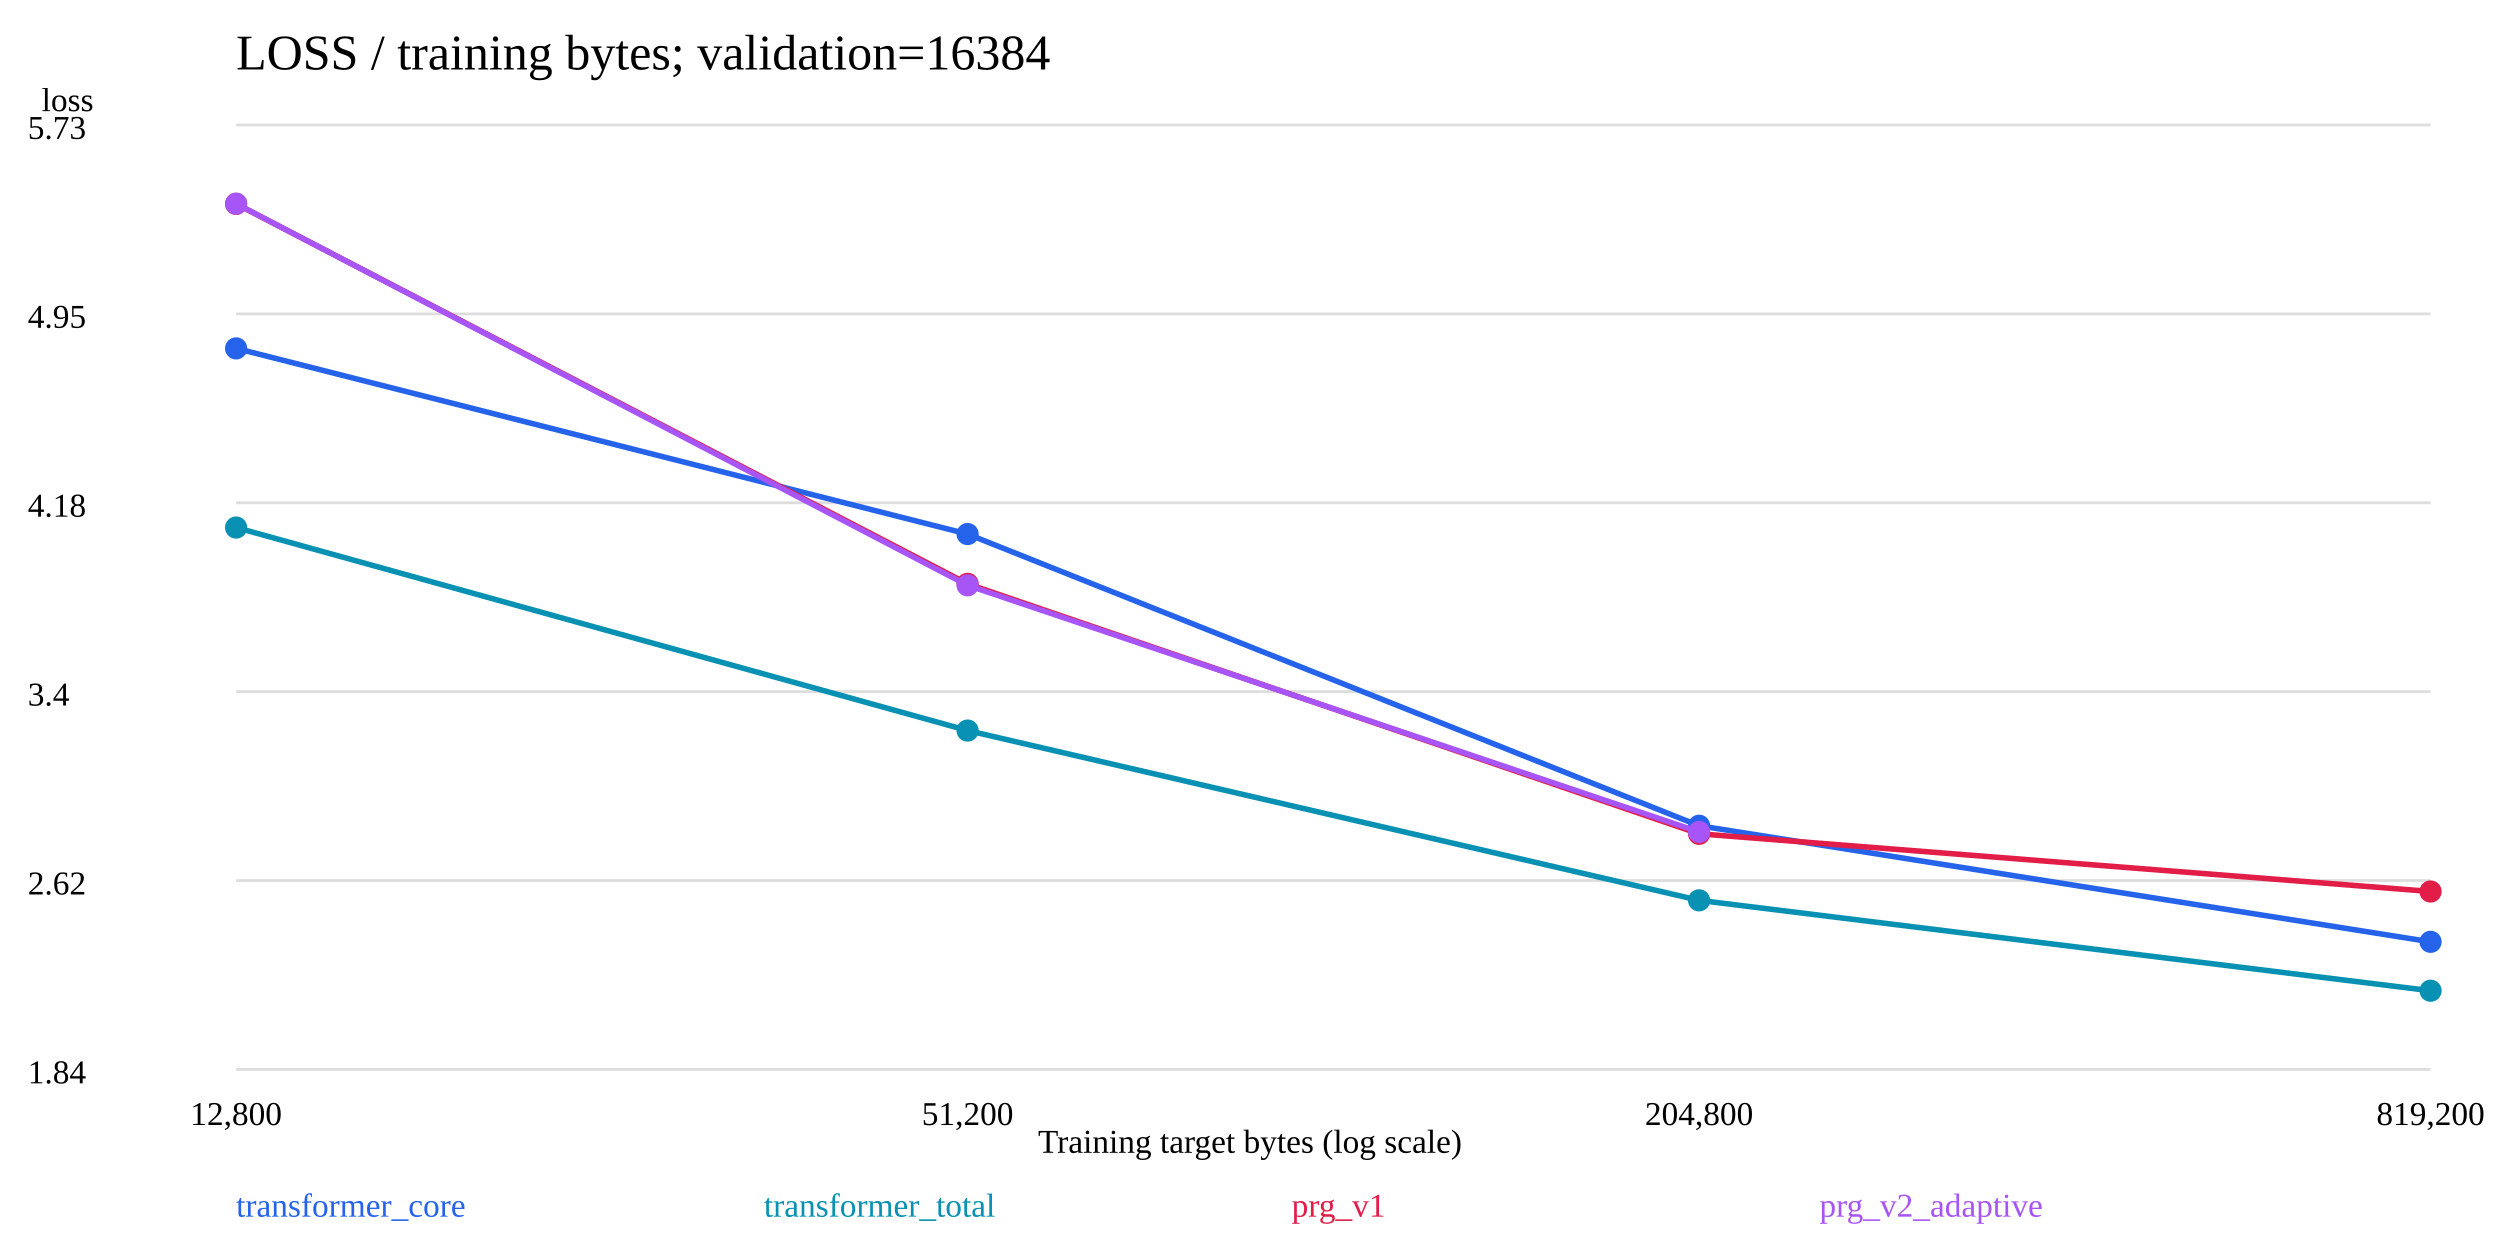
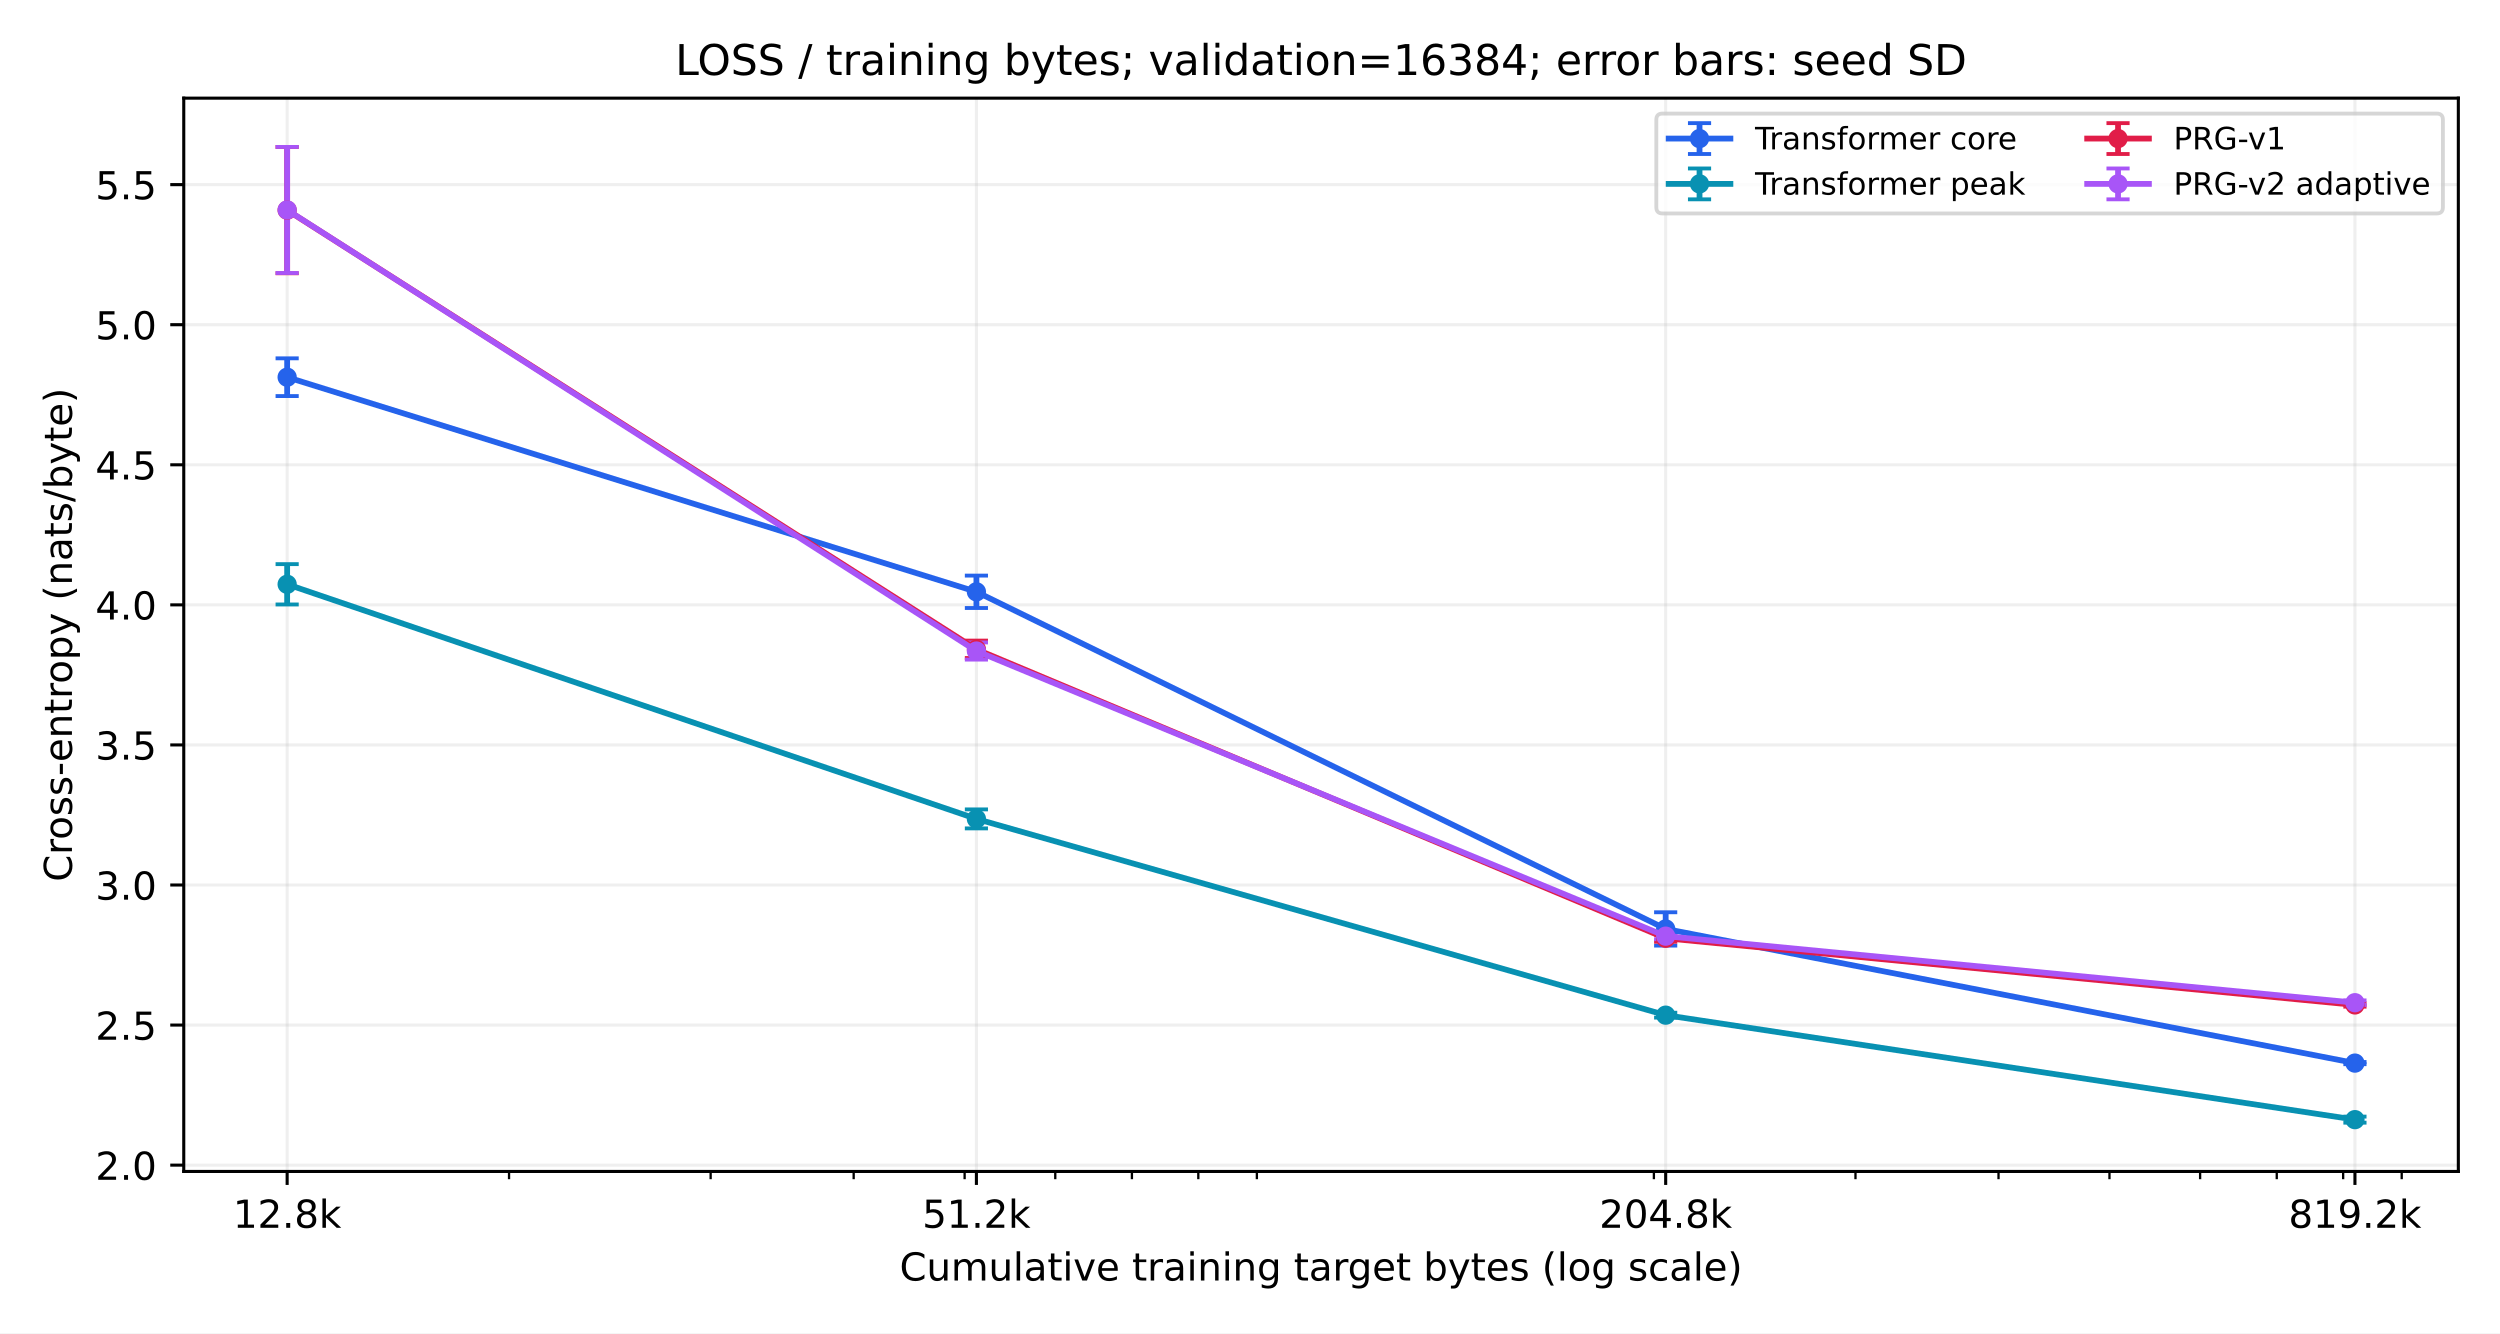
- <svg xmlns="http://www.w3.org/2000/svg" width="900" height="450" viewBox="0 0 900 450">
-   <rect width="100%" height="100%" fill="white" />
-   <text x="85" y="25" font-size="18">LOSS / training bytes; validation=16384</text>
-   <line x1="85" x2="875" y1="385.0" y2="385.0" stroke="#ddd" />
-   <text x="10" y="390.0" font-size="12">1.84</text>
-   <line x1="85" x2="875" y1="317.0" y2="317.0" stroke="#ddd" />
-   <text x="10" y="322.0" font-size="12">2.62</text>
-   <line x1="85" x2="875" y1="249.0" y2="249.0" stroke="#ddd" />
-   <text x="10" y="254.0" font-size="12">3.4</text>
-   <line x1="85" x2="875" y1="181.0" y2="181.0" stroke="#ddd" />
-   <text x="10" y="186.0" font-size="12">4.18</text>
-   <line x1="85" x2="875" y1="113.0" y2="113.0" stroke="#ddd" />
-   <text x="10" y="118.0" font-size="12">4.95</text>
-   <line x1="85" x2="875" y1="45.0" y2="45.0" stroke="#ddd" />
-   <text x="10" y="50.0" font-size="12">5.73</text>
-   <text x="85.0" y="405" text-anchor="middle" font-size="12">12,800</text>
-   <text x="348.333" y="405" text-anchor="middle" font-size="12">51,200</text>
-   <text x="611.667" y="405" text-anchor="middle" font-size="12">204,800</text>
-   <text x="875.0" y="405" text-anchor="middle" font-size="12">819,200</text>
-   <polyline points="85.00,125.42 348.33,192.27 611.67,297.27 875.00,339.06" fill="none" stroke="#2563eb" stroke-width="2" />
-   <circle cx="85.0" cy="125.424" r="4" fill="#2563eb" />
-   <circle cx="348.333" cy="192.268" r="4" fill="#2563eb" />
-   <circle cx="611.667" cy="297.268" r="4" fill="#2563eb" />
-   <circle cx="875.0" cy="339.056" r="4" fill="#2563eb" />
-   <text x="85" y="438" fill="#2563eb" font-size="12">transformer_core</text>
-   <polyline points="85.00,189.92 348.33,263.00 611.67,324.13 875.00,356.67" fill="none" stroke="#0891b2" stroke-width="2" />
-   <circle cx="85.0" cy="189.92" r="4" fill="#0891b2" />
-   <circle cx="348.333" cy="263.001" r="4" fill="#0891b2" />
-   <circle cx="611.667" cy="324.125" r="4" fill="#0891b2" />
-   <circle cx="875.0" cy="356.667" r="4" fill="#0891b2" />
-   <text x="275" y="438" fill="#0891b2" font-size="12">transformer_total</text>
-   <polyline points="85.00,73.39 348.33,210.18 611.67,300.17 875.00,320.94" fill="none" stroke="#e11d48" stroke-width="2" />
-   <circle cx="85.0" cy="73.393" r="4" fill="#e11d48" />
-   <circle cx="348.333" cy="210.181" r="4" fill="#e11d48" />
-   <circle cx="611.667" cy="300.175" r="4" fill="#e11d48" />
-   <circle cx="875.0" cy="320.942" r="4" fill="#e11d48" />
-   <text x="465" y="438" fill="#e11d48" font-size="12">prg_v1</text>
-   <polyline points="85.00,73.33 348.33,210.72 611.67,299.52" fill="none" stroke="#a855f7" stroke-width="2" />
-   <circle cx="85.0" cy="73.333" r="4" fill="#a855f7" />
-   <circle cx="348.333" cy="210.716" r="4" fill="#a855f7" />
-   <circle cx="611.667" cy="299.518" r="4" fill="#a855f7" />
-   <text x="655" y="438" fill="#a855f7" font-size="12">prg_v2_adaptive</text>
-   <text x="450" y="415" text-anchor="middle" font-size="12">Training target bytes (log scale)</text>
-   <text x="15" y="40" font-size="12">loss</text>
+ <svg xmlns="http://www.w3.org/2000/svg" xmlns:xlink="http://www.w3.org/1999/xlink" width="648pt" height="345.6pt" viewBox="0 0 648 345.6" version="1.1">
+   <defs>
+     <style type="text/css">*{stroke-linejoin: round; stroke-linecap: butt}</style>
+   </defs>
+   <g id="figure_1">
+     <g id="patch_1">
+       <path d="M 0 345.6 L 648 345.6 L 648 0 L 0 0 z " style="fill: #ffffff" />
+     </g>
+     <g id="axes_1">
+       <g id="patch_2">
+         <path d="M 47.63 303.64 L 637.2 303.64 L 637.2 25.44 L 47.63 25.44 z " style="fill: #ffffff" />
+       </g>
+       <g id="matplotlib.axis_1">
+         <g id="xtick_1">
+           <g id="line2d_1">
+             <path d="M 74.429 303.64 L 74.429 25.44 " clip-path="url(#p0db407a2da)" style="fill: none; stroke: #b0b0b0; stroke-opacity: 0.2; stroke-width: 0.8; stroke-linecap: square" />
+           </g>
+           <g id="line2d_2">
+             <defs>
+               <path id="m1986280dcb" d="M 0 0 L 0 3.5 " style="stroke: #000000; stroke-width: 0.8" />
+             </defs>
+             <g>
+               <use xlink:href="#m1986280dcb" x="74.429" y="303.64" style="stroke: #000000; stroke-width: 0.8" />
+             </g>
+           </g>
+           <g id="text_1">
+             <text style="font-size: 10px; font-family: 'DejaVu Sans', 'Bitstream Vera Sans', 'Computer Modern Sans Serif', 'Lucida Grande', 'Verdana', 'Geneva', 'Lucid', 'Arial', 'Helvetica', 'Avant Garde', sans-serif; text-anchor: middle" x="74.429" y="318.238" transform="rotate(-0 74.42864 318.2384)">12.8k</text>
+           </g>
+         </g>
+         <g id="xtick_2">
+           <g id="line2d_3">
+             <path d="M 253.086 303.64 L 253.086 25.44 " clip-path="url(#p0db407a2da)" style="fill: none; stroke: #b0b0b0; stroke-opacity: 0.2; stroke-width: 0.8; stroke-linecap: square" />
+           </g>
+           <g id="line2d_4">
+             <g>
+               <use xlink:href="#m1986280dcb" x="253.086" y="303.64" style="stroke: #000000; stroke-width: 0.8" />
+             </g>
+           </g>
+           <g id="text_2">
+             <text style="font-size: 10px; font-family: 'DejaVu Sans', 'Bitstream Vera Sans', 'Computer Modern Sans Serif', 'Lucida Grande', 'Verdana', 'Geneva', 'Lucid', 'Arial', 'Helvetica', 'Avant Garde', sans-serif; text-anchor: middle" x="253.086" y="318.238" transform="rotate(-0 253.0862 318.2384)">51.2k</text>
+           </g>
+         </g>
+         <g id="xtick_3">
+           <g id="line2d_5">
+             <path d="M 431.744 303.64 L 431.744 25.44 " clip-path="url(#p0db407a2da)" style="fill: none; stroke: #b0b0b0; stroke-opacity: 0.2; stroke-width: 0.8; stroke-linecap: square" />
+           </g>
+           <g id="line2d_6">
+             <g>
+               <use xlink:href="#m1986280dcb" x="431.744" y="303.64" style="stroke: #000000; stroke-width: 0.8" />
+             </g>
+           </g>
+           <g id="text_3">
+             <text style="font-size: 10px; font-family: 'DejaVu Sans', 'Bitstream Vera Sans', 'Computer Modern Sans Serif', 'Lucida Grande', 'Verdana', 'Geneva', 'Lucid', 'Arial', 'Helvetica', 'Avant Garde', sans-serif; text-anchor: middle" x="431.744" y="318.238" transform="rotate(-0 431.7438 318.2384)">204.8k</text>
+           </g>
+         </g>
+         <g id="xtick_4">
+           <g id="line2d_7">
+             <path d="M 610.401 303.64 L 610.401 25.44 " clip-path="url(#p0db407a2da)" style="fill: none; stroke: #b0b0b0; stroke-opacity: 0.2; stroke-width: 0.8; stroke-linecap: square" />
+           </g>
+           <g id="line2d_8">
+             <g>
+               <use xlink:href="#m1986280dcb" x="610.401" y="303.64" style="stroke: #000000; stroke-width: 0.8" />
+             </g>
+           </g>
+           <g id="text_4">
+             <text style="font-size: 10px; font-family: 'DejaVu Sans', 'Bitstream Vera Sans', 'Computer Modern Sans Serif', 'Lucida Grande', 'Verdana', 'Geneva', 'Lucid', 'Arial', 'Helvetica', 'Avant Garde', sans-serif; text-anchor: middle" x="610.401" y="318.238" transform="rotate(-0 610.4014 318.2384)">819.2k</text>
+           </g>
+         </g>
+         <g id="xtick_5">
+           <g id="line2d_9">
+             <defs>
+               <path id="m4b7d5a0a49" d="M 0 0 L 0 2 " style="stroke: #000000; stroke-width: 0.6" />
+             </defs>
+             <g>
+               <use xlink:href="#m4b7d5a0a49" x="131.944" y="303.64" style="stroke: #000000; stroke-width: 0.6" />
+             </g>
+           </g>
+         </g>
+         <g id="xtick_6">
+           <g id="line2d_10">
+             <g>
+               <use xlink:href="#m4b7d5a0a49" x="184.198" y="303.64" style="stroke: #000000; stroke-width: 0.6" />
+             </g>
+           </g>
+         </g>
+         <g id="xtick_7">
+           <g id="line2d_11">
+             <g>
+               <use xlink:href="#m4b7d5a0a49" x="221.272" y="303.64" style="stroke: #000000; stroke-width: 0.6" />
+             </g>
+           </g>
+         </g>
+         <g id="xtick_8">
+           <g id="line2d_12">
+             <g>
+               <use xlink:href="#m4b7d5a0a49" x="250.03" y="303.64" style="stroke: #000000; stroke-width: 0.6" />
+             </g>
+           </g>
+         </g>
+         <g id="xtick_9">
+           <g id="line2d_13">
+             <g>
+               <use xlink:href="#m4b7d5a0a49" x="273.526" y="303.64" style="stroke: #000000; stroke-width: 0.6" />
+             </g>
+           </g>
+         </g>
+         <g id="xtick_10">
+           <g id="line2d_14">
+             <g>
+               <use xlink:href="#m4b7d5a0a49" x="293.392" y="303.64" style="stroke: #000000; stroke-width: 0.6" />
+             </g>
+           </g>
+         </g>
+         <g id="xtick_11">
+           <g id="line2d_15">
+             <g>
+               <use xlink:href="#m4b7d5a0a49" x="310.601" y="303.64" style="stroke: #000000; stroke-width: 0.6" />
+             </g>
+           </g>
+         </g>
+         <g id="xtick_12">
+           <g id="line2d_16">
+             <g>
+               <use xlink:href="#m4b7d5a0a49" x="325.78" y="303.64" style="stroke: #000000; stroke-width: 0.6" />
+             </g>
+           </g>
+         </g>
+         <g id="xtick_13">
+           <g id="line2d_17">
+             <g>
+               <use xlink:href="#m4b7d5a0a49" x="428.687" y="303.64" style="stroke: #000000; stroke-width: 0.6" />
+             </g>
+           </g>
+         </g>
+         <g id="xtick_14">
+           <g id="line2d_18">
+             <g>
+               <use xlink:href="#m4b7d5a0a49" x="480.941" y="303.64" style="stroke: #000000; stroke-width: 0.6" />
+             </g>
+           </g>
+         </g>
+         <g id="xtick_15">
+           <g id="line2d_19">
+             <g>
+               <use xlink:href="#m4b7d5a0a49" x="518.016" y="303.64" style="stroke: #000000; stroke-width: 0.6" />
+             </g>
+           </g>
+         </g>
+         <g id="xtick_16">
+           <g id="line2d_20">
+             <g>
+               <use xlink:href="#m4b7d5a0a49" x="546.774" y="303.64" style="stroke: #000000; stroke-width: 0.6" />
+             </g>
+           </g>
+         </g>
+         <g id="xtick_17">
+           <g id="line2d_21">
+             <g>
+               <use xlink:href="#m4b7d5a0a49" x="570.27" y="303.64" style="stroke: #000000; stroke-width: 0.6" />
+             </g>
+           </g>
+         </g>
+         <g id="xtick_18">
+           <g id="line2d_22">
+             <g>
+               <use xlink:href="#m4b7d5a0a49" x="590.136" y="303.64" style="stroke: #000000; stroke-width: 0.6" />
+             </g>
+           </g>
+         </g>
+         <g id="xtick_19">
+           <g id="line2d_23">
+             <g>
+               <use xlink:href="#m4b7d5a0a49" x="607.345" y="303.64" style="stroke: #000000; stroke-width: 0.6" />
+             </g>
+           </g>
+         </g>
+         <g id="xtick_20">
+           <g id="line2d_24">
+             <g>
+               <use xlink:href="#m4b7d5a0a49" x="622.524" y="303.64" style="stroke: #000000; stroke-width: 0.6" />
+             </g>
+           </g>
+         </g>
+         <g id="text_5">
+           <text style="font-size: 10px; font-family: 'DejaVu Sans', 'Bitstream Vera Sans', 'Computer Modern Sans Serif', 'Lucida Grande', 'Verdana', 'Geneva', 'Lucid', 'Arial', 'Helvetica', 'Avant Garde', sans-serif; text-anchor: middle" x="342.415" y="331.917" transform="rotate(-0 342.415 331.9166)">Cumulative training target bytes (log scale)</text>
+         </g>
+       </g>
+       <g id="matplotlib.axis_2">
+         <g id="ytick_1">
+           <g id="line2d_25">
+             <path d="M 47.63 302.006 L 637.2 302.006 " clip-path="url(#p0db407a2da)" style="fill: none; stroke: #b0b0b0; stroke-opacity: 0.2; stroke-width: 0.8; stroke-linecap: square" />
+           </g>
+           <g id="line2d_26">
+             <defs>
+               <path id="mdb5ca805af" d="M 0 0 L -3.5 0 " style="stroke: #000000; stroke-width: 0.8" />
+             </defs>
+             <g>
+               <use xlink:href="#mdb5ca805af" x="47.63" y="302.006" style="stroke: #000000; stroke-width: 0.8" />
+             </g>
+           </g>
+           <g id="text_6">
+             <text style="font-size: 10px; font-family: 'DejaVu Sans', 'Bitstream Vera Sans', 'Computer Modern Sans Serif', 'Lucida Grande', 'Verdana', 'Geneva', 'Lucid', 'Arial', 'Helvetica', 'Avant Garde', sans-serif; text-anchor: end" x="40.63" y="305.805" transform="rotate(-0 40.63 305.8053)">2.0</text>
+           </g>
+         </g>
+         <g id="ytick_2">
+           <g id="line2d_27">
+             <path d="M 47.63 265.699 L 637.2 265.699 " clip-path="url(#p0db407a2da)" style="fill: none; stroke: #b0b0b0; stroke-opacity: 0.2; stroke-width: 0.8; stroke-linecap: square" />
+           </g>
+           <g id="line2d_28">
+             <g>
+               <use xlink:href="#mdb5ca805af" x="47.63" y="265.699" style="stroke: #000000; stroke-width: 0.8" />
+             </g>
+           </g>
+           <g id="text_7">
+             <text style="font-size: 10px; font-family: 'DejaVu Sans', 'Bitstream Vera Sans', 'Computer Modern Sans Serif', 'Lucida Grande', 'Verdana', 'Geneva', 'Lucid', 'Arial', 'Helvetica', 'Avant Garde', sans-serif; text-anchor: end" x="40.63" y="269.498" transform="rotate(-0 40.63 269.4982)">2.5</text>
+           </g>
+         </g>
+         <g id="ytick_3">
+           <g id="line2d_29">
+             <path d="M 47.63 229.392 L 637.2 229.392 " clip-path="url(#p0db407a2da)" style="fill: none; stroke: #b0b0b0; stroke-opacity: 0.2; stroke-width: 0.8; stroke-linecap: square" />
+           </g>
+           <g id="line2d_30">
+             <g>
+               <use xlink:href="#mdb5ca805af" x="47.63" y="229.392" style="stroke: #000000; stroke-width: 0.8" />
+             </g>
+           </g>
+           <g id="text_8">
+             <text style="font-size: 10px; font-family: 'DejaVu Sans', 'Bitstream Vera Sans', 'Computer Modern Sans Serif', 'Lucida Grande', 'Verdana', 'Geneva', 'Lucid', 'Arial', 'Helvetica', 'Avant Garde', sans-serif; text-anchor: end" x="40.63" y="233.191" transform="rotate(-0 40.63 233.191)">3.0</text>
+           </g>
+         </g>
+         <g id="ytick_4">
+           <g id="line2d_31">
+             <path d="M 47.63 193.085 L 637.2 193.085 " clip-path="url(#p0db407a2da)" style="fill: none; stroke: #b0b0b0; stroke-opacity: 0.2; stroke-width: 0.8; stroke-linecap: square" />
+           </g>
+           <g id="line2d_32">
+             <g>
+               <use xlink:href="#mdb5ca805af" x="47.63" y="193.085" style="stroke: #000000; stroke-width: 0.8" />
+             </g>
+           </g>
+           <g id="text_9">
+             <text style="font-size: 10px; font-family: 'DejaVu Sans', 'Bitstream Vera Sans', 'Computer Modern Sans Serif', 'Lucida Grande', 'Verdana', 'Geneva', 'Lucid', 'Arial', 'Helvetica', 'Avant Garde', sans-serif; text-anchor: end" x="40.63" y="196.884" transform="rotate(-0 40.63 196.8839)">3.5</text>
+           </g>
+         </g>
+         <g id="ytick_5">
+           <g id="line2d_33">
+             <path d="M 47.63 156.778 L 637.2 156.778 " clip-path="url(#p0db407a2da)" style="fill: none; stroke: #b0b0b0; stroke-opacity: 0.2; stroke-width: 0.8; stroke-linecap: square" />
+           </g>
+           <g id="line2d_34">
+             <g>
+               <use xlink:href="#mdb5ca805af" x="47.63" y="156.778" style="stroke: #000000; stroke-width: 0.8" />
+             </g>
+           </g>
+           <g id="text_10">
+             <text style="font-size: 10px; font-family: 'DejaVu Sans', 'Bitstream Vera Sans', 'Computer Modern Sans Serif', 'Lucida Grande', 'Verdana', 'Geneva', 'Lucid', 'Arial', 'Helvetica', 'Avant Garde', sans-serif; text-anchor: end" x="40.63" y="160.577" transform="rotate(-0 40.63 160.5768)">4.0</text>
+           </g>
+         </g>
+         <g id="ytick_6">
+           <g id="line2d_35">
+             <path d="M 47.63 120.47 L 637.2 120.47 " clip-path="url(#p0db407a2da)" style="fill: none; stroke: #b0b0b0; stroke-opacity: 0.2; stroke-width: 0.8; stroke-linecap: square" />
+           </g>
+           <g id="line2d_36">
+             <g>
+               <use xlink:href="#mdb5ca805af" x="47.63" y="120.47" style="stroke: #000000; stroke-width: 0.8" />
+             </g>
+           </g>
+           <g id="text_11">
+             <text style="font-size: 10px; font-family: 'DejaVu Sans', 'Bitstream Vera Sans', 'Computer Modern Sans Serif', 'Lucida Grande', 'Verdana', 'Geneva', 'Lucid', 'Arial', 'Helvetica', 'Avant Garde', sans-serif; text-anchor: end" x="40.63" y="124.27" transform="rotate(-0 40.63 124.2696)">4.5</text>
+           </g>
+         </g>
+         <g id="ytick_7">
+           <g id="line2d_37">
+             <path d="M 47.63 84.163 L 637.2 84.163 " clip-path="url(#p0db407a2da)" style="fill: none; stroke: #b0b0b0; stroke-opacity: 0.2; stroke-width: 0.8; stroke-linecap: square" />
+           </g>
+           <g id="line2d_38">
+             <g>
+               <use xlink:href="#mdb5ca805af" x="47.63" y="84.163" style="stroke: #000000; stroke-width: 0.8" />
+             </g>
+           </g>
+           <g id="text_12">
+             <text style="font-size: 10px; font-family: 'DejaVu Sans', 'Bitstream Vera Sans', 'Computer Modern Sans Serif', 'Lucida Grande', 'Verdana', 'Geneva', 'Lucid', 'Arial', 'Helvetica', 'Avant Garde', sans-serif; text-anchor: end" x="40.63" y="87.962" transform="rotate(-0 40.63 87.96249)">5.0</text>
+           </g>
+         </g>
+         <g id="ytick_8">
+           <g id="line2d_39">
+             <path d="M 47.63 47.856 L 637.2 47.856 " clip-path="url(#p0db407a2da)" style="fill: none; stroke: #b0b0b0; stroke-opacity: 0.2; stroke-width: 0.8; stroke-linecap: square" />
+           </g>
+           <g id="line2d_40">
+             <g>
+               <use xlink:href="#mdb5ca805af" x="47.63" y="47.856" style="stroke: #000000; stroke-width: 0.8" />
+             </g>
+           </g>
+           <g id="text_13">
+             <text style="font-size: 10px; font-family: 'DejaVu Sans', 'Bitstream Vera Sans', 'Computer Modern Sans Serif', 'Lucida Grande', 'Verdana', 'Geneva', 'Lucid', 'Arial', 'Helvetica', 'Avant Garde', sans-serif; text-anchor: end" x="40.63" y="51.655" transform="rotate(-0 40.63 51.65536)">5.5</text>
+           </g>
+         </g>
+         <g id="text_14">
+           <text style="font-size: 10px; font-family: 'DejaVu Sans', 'Bitstream Vera Sans', 'Computer Modern Sans Serif', 'Lucida Grande', 'Verdana', 'Geneva', 'Lucid', 'Arial', 'Helvetica', 'Avant Garde', sans-serif; text-anchor: middle" x="18.647" y="164.54" transform="rotate(-90 18.64719 164.54)">Cross-entropy (nats/byte)</text>
+         </g>
+       </g>
+       <g id="LineCollection_1">
+         <path d="M 74.429 102.662 L 74.429 92.88 " clip-path="url(#p0db407a2da)" style="fill: none; stroke: #2563eb; stroke-width: 1.5" />
+         <path d="M 253.086 157.595 L 253.086 149.202 " clip-path="url(#p0db407a2da)" style="fill: none; stroke: #2563eb; stroke-width: 1.5" />
+         <path d="M 431.744 245.098 L 431.744 236.461 " clip-path="url(#p0db407a2da)" style="fill: none; stroke: #2563eb; stroke-width: 1.5" />
+         <path d="M 610.401 275.835 L 610.401 275.276 " clip-path="url(#p0db407a2da)" style="fill: none; stroke: #2563eb; stroke-width: 1.5" />
+       </g>
+       <g id="line2d_41">
+         <defs>
+           <path id="m1d0e846e0e" d="M 3 0 L -3 -0 " style="stroke: #2563eb" />
+         </defs>
+         <g clip-path="url(#p0db407a2da)">
+           <use xlink:href="#m1d0e846e0e" x="74.429" y="102.662" style="fill: #2563eb; stroke: #2563eb" />
+           <use xlink:href="#m1d0e846e0e" x="253.086" y="157.595" style="fill: #2563eb; stroke: #2563eb" />
+           <use xlink:href="#m1d0e846e0e" x="431.744" y="245.098" style="fill: #2563eb; stroke: #2563eb" />
+           <use xlink:href="#m1d0e846e0e" x="610.401" y="275.835" style="fill: #2563eb; stroke: #2563eb" />
+         </g>
+       </g>
+       <g id="line2d_42">
+         <g clip-path="url(#p0db407a2da)">
+           <use xlink:href="#m1d0e846e0e" x="74.429" y="92.88" style="fill: #2563eb; stroke: #2563eb" />
+           <use xlink:href="#m1d0e846e0e" x="253.086" y="149.202" style="fill: #2563eb; stroke: #2563eb" />
+           <use xlink:href="#m1d0e846e0e" x="431.744" y="236.461" style="fill: #2563eb; stroke: #2563eb" />
+           <use xlink:href="#m1d0e846e0e" x="610.401" y="275.276" style="fill: #2563eb; stroke: #2563eb" />
+         </g>
+       </g>
+       <g id="LineCollection_2">
+         <path d="M 74.429 156.672 L 74.429 146.217 " clip-path="url(#p0db407a2da)" style="fill: none; stroke: #0891b2; stroke-width: 1.5" />
+         <path d="M 253.086 214.728 L 253.086 209.796 " clip-path="url(#p0db407a2da)" style="fill: none; stroke: #0891b2; stroke-width: 1.5" />
+         <path d="M 431.744 263.756 L 431.744 262.504 " clip-path="url(#p0db407a2da)" style="fill: none; stroke: #0891b2; stroke-width: 1.5" />
+         <path d="M 610.401 290.995 L 610.401 289.427 " clip-path="url(#p0db407a2da)" style="fill: none; stroke: #0891b2; stroke-width: 1.5" />
+       </g>
+       <g id="line2d_43">
+         <defs>
+           <path id="m05fc8b4bbe" d="M 3 0 L -3 -0 " style="stroke: #0891b2" />
+         </defs>
+         <g clip-path="url(#p0db407a2da)">
+           <use xlink:href="#m05fc8b4bbe" x="74.429" y="156.672" style="fill: #0891b2; stroke: #0891b2" />
+           <use xlink:href="#m05fc8b4bbe" x="253.086" y="214.728" style="fill: #0891b2; stroke: #0891b2" />
+           <use xlink:href="#m05fc8b4bbe" x="431.744" y="263.756" style="fill: #0891b2; stroke: #0891b2" />
+           <use xlink:href="#m05fc8b4bbe" x="610.401" y="290.995" style="fill: #0891b2; stroke: #0891b2" />
+         </g>
+       </g>
+       <g id="line2d_44">
+         <g clip-path="url(#p0db407a2da)">
+           <use xlink:href="#m05fc8b4bbe" x="74.429" y="146.217" style="fill: #0891b2; stroke: #0891b2" />
+           <use xlink:href="#m05fc8b4bbe" x="253.086" y="209.796" style="fill: #0891b2; stroke: #0891b2" />
+           <use xlink:href="#m05fc8b4bbe" x="431.744" y="262.504" style="fill: #0891b2; stroke: #0891b2" />
+           <use xlink:href="#m05fc8b4bbe" x="610.401" y="289.427" style="fill: #0891b2; stroke: #0891b2" />
+         </g>
+       </g>
+       <g id="LineCollection_3">
+         <path d="M 74.429 70.837 L 74.429 38.106 " clip-path="url(#p0db407a2da)" style="fill: none; stroke: #e11d48; stroke-width: 1.5" />
+         <path d="M 253.086 170.561 L 253.086 166.05 " clip-path="url(#p0db407a2da)" style="fill: none; stroke: #e11d48; stroke-width: 1.5" />
+         <path d="M 431.744 244.097 L 431.744 242.299 " clip-path="url(#p0db407a2da)" style="fill: none; stroke: #e11d48; stroke-width: 1.5" />
+         <path d="M 610.401 260.922 L 610.401 260.04 " clip-path="url(#p0db407a2da)" style="fill: none; stroke: #e11d48; stroke-width: 1.5" />
+       </g>
+       <g id="line2d_45">
+         <defs>
+           <path id="m4aaf0778f5" d="M 3 0 L -3 -0 " style="stroke: #e11d48" />
+         </defs>
+         <g clip-path="url(#p0db407a2da)">
+           <use xlink:href="#m4aaf0778f5" x="74.429" y="70.837" style="fill: #e11d48; stroke: #e11d48" />
+           <use xlink:href="#m4aaf0778f5" x="253.086" y="170.561" style="fill: #e11d48; stroke: #e11d48" />
+           <use xlink:href="#m4aaf0778f5" x="431.744" y="244.097" style="fill: #e11d48; stroke: #e11d48" />
+           <use xlink:href="#m4aaf0778f5" x="610.401" y="260.922" style="fill: #e11d48; stroke: #e11d48" />
+         </g>
+       </g>
+       <g id="line2d_46">
+         <g clip-path="url(#p0db407a2da)">
+           <use xlink:href="#m4aaf0778f5" x="74.429" y="38.106" style="fill: #e11d48; stroke: #e11d48" />
+           <use xlink:href="#m4aaf0778f5" x="253.086" y="166.05" style="fill: #e11d48; stroke: #e11d48" />
+           <use xlink:href="#m4aaf0778f5" x="431.744" y="242.299" style="fill: #e11d48; stroke: #e11d48" />
+           <use xlink:href="#m4aaf0778f5" x="610.401" y="260.04" style="fill: #e11d48; stroke: #e11d48" />
+         </g>
+       </g>
+       <g id="LineCollection_4">
+         <path d="M 74.429 70.757 L 74.429 38.085 " clip-path="url(#p0db407a2da)" style="fill: none; stroke: #a855f7; stroke-width: 1.5" />
+         <path d="M 253.086 170.969 L 253.086 166.533 " clip-path="url(#p0db407a2da)" style="fill: none; stroke: #a855f7; stroke-width: 1.5" />
+         <path d="M 431.744 243.435 L 431.744 241.869 " clip-path="url(#p0db407a2da)" style="fill: none; stroke: #a855f7; stroke-width: 1.5" />
+         <path d="M 610.401 260.493 L 610.401 259.306 " clip-path="url(#p0db407a2da)" style="fill: none; stroke: #a855f7; stroke-width: 1.5" />
+       </g>
+       <g id="line2d_47">
+         <defs>
+           <path id="mf4672941f1" d="M 3 0 L -3 -0 " style="stroke: #a855f7" />
+         </defs>
+         <g clip-path="url(#p0db407a2da)">
+           <use xlink:href="#mf4672941f1" x="74.429" y="70.757" style="fill: #a855f7; stroke: #a855f7" />
+           <use xlink:href="#mf4672941f1" x="253.086" y="170.969" style="fill: #a855f7; stroke: #a855f7" />
+           <use xlink:href="#mf4672941f1" x="431.744" y="243.435" style="fill: #a855f7; stroke: #a855f7" />
+           <use xlink:href="#mf4672941f1" x="610.401" y="260.493" style="fill: #a855f7; stroke: #a855f7" />
+         </g>
+       </g>
+       <g id="line2d_48">
+         <g clip-path="url(#p0db407a2da)">
+           <use xlink:href="#mf4672941f1" x="74.429" y="38.085" style="fill: #a855f7; stroke: #a855f7" />
+           <use xlink:href="#mf4672941f1" x="253.086" y="166.533" style="fill: #a855f7; stroke: #a855f7" />
+           <use xlink:href="#mf4672941f1" x="431.744" y="241.869" style="fill: #a855f7; stroke: #a855f7" />
+           <use xlink:href="#mf4672941f1" x="610.401" y="259.306" style="fill: #a855f7; stroke: #a855f7" />
+         </g>
+       </g>
+       <g id="line2d_49">
+         <path d="M 74.429 97.771 L 253.086 153.399 L 431.744 240.779 L 610.401 275.556 " clip-path="url(#p0db407a2da)" style="fill: none; stroke: #2563eb; stroke-width: 1.5; stroke-linecap: square" />
+         <defs>
+           <path id="mba3e8f5385" d="M 0 2 C 0.53 2 1.039 1.789 1.414 1.414 C 1.789 1.039 2 0.53 2 0 C 2 -0.53 1.789 -1.039 1.414 -1.414 C 1.039 -1.789 0.53 -2 0 -2 C -0.53 -2 -1.039 -1.789 -1.414 -1.414 C -1.789 -1.039 -2 -0.53 -2 0 C -2 0.53 -1.789 1.039 -1.414 1.414 C -1.039 1.789 -0.53 2 0 2 z " style="stroke: #2563eb" />
+         </defs>
+         <g clip-path="url(#p0db407a2da)">
+           <use xlink:href="#mba3e8f5385" x="74.429" y="97.771" style="fill: #2563eb; stroke: #2563eb" />
+           <use xlink:href="#mba3e8f5385" x="253.086" y="153.399" style="fill: #2563eb; stroke: #2563eb" />
+           <use xlink:href="#mba3e8f5385" x="431.744" y="240.779" style="fill: #2563eb; stroke: #2563eb" />
+           <use xlink:href="#mba3e8f5385" x="610.401" y="275.556" style="fill: #2563eb; stroke: #2563eb" />
+         </g>
+       </g>
+       <g id="line2d_50">
+         <path d="M 74.429 151.445 L 253.086 212.262 L 431.744 263.13 L 610.401 290.211 " clip-path="url(#p0db407a2da)" style="fill: none; stroke: #0891b2; stroke-width: 1.5; stroke-linecap: square" />
+         <defs>
+           <path id="m99acc8d7de" d="M 0 2 C 0.53 2 1.039 1.789 1.414 1.414 C 1.789 1.039 2 0.53 2 0 C 2 -0.53 1.789 -1.039 1.414 -1.414 C 1.039 -1.789 0.53 -2 0 -2 C -0.53 -2 -1.039 -1.789 -1.414 -1.414 C -1.789 -1.039 -2 -0.53 -2 0 C -2 0.53 -1.789 1.039 -1.414 1.414 C -1.039 1.789 -0.53 2 0 2 z " style="stroke: #0891b2" />
+         </defs>
+         <g clip-path="url(#p0db407a2da)">
+           <use xlink:href="#m99acc8d7de" x="74.429" y="151.445" style="fill: #0891b2; stroke: #0891b2" />
+           <use xlink:href="#m99acc8d7de" x="253.086" y="212.262" style="fill: #0891b2; stroke: #0891b2" />
+           <use xlink:href="#m99acc8d7de" x="431.744" y="263.13" style="fill: #0891b2; stroke: #0891b2" />
+           <use xlink:href="#m99acc8d7de" x="610.401" y="290.211" style="fill: #0891b2; stroke: #0891b2" />
+         </g>
+       </g>
+       <g id="line2d_51">
+         <path d="M 74.429 54.471 L 253.086 168.305 L 431.744 243.198 L 610.401 260.481 " clip-path="url(#p0db407a2da)" style="fill: none; stroke: #e11d48; stroke-width: 1.5; stroke-linecap: square" />
+         <defs>
+           <path id="m996ac706c9" d="M 0 2 C 0.53 2 1.039 1.789 1.414 1.414 C 1.789 1.039 2 0.53 2 0 C 2 -0.53 1.789 -1.039 1.414 -1.414 C 1.039 -1.789 0.53 -2 0 -2 C -0.53 -2 -1.039 -1.789 -1.414 -1.414 C -1.789 -1.039 -2 -0.53 -2 0 C -2 0.53 -1.789 1.039 -1.414 1.414 C -1.039 1.789 -0.53 2 0 2 z " style="stroke: #e11d48" />
+         </defs>
+         <g clip-path="url(#p0db407a2da)">
+           <use xlink:href="#m996ac706c9" x="74.429" y="54.471" style="fill: #e11d48; stroke: #e11d48" />
+           <use xlink:href="#m996ac706c9" x="253.086" y="168.305" style="fill: #e11d48; stroke: #e11d48" />
+           <use xlink:href="#m996ac706c9" x="431.744" y="243.198" style="fill: #e11d48; stroke: #e11d48" />
+           <use xlink:href="#m996ac706c9" x="610.401" y="260.481" style="fill: #e11d48; stroke: #e11d48" />
+         </g>
+       </g>
+       <g id="line2d_52">
+         <path d="M 74.429 54.421 L 253.086 168.751 L 431.744 242.652 L 610.401 259.899 " clip-path="url(#p0db407a2da)" style="fill: none; stroke: #a855f7; stroke-width: 1.5; stroke-linecap: square" />
+         <defs>
+           <path id="m940aaf8ca3" d="M 0 2 C 0.53 2 1.039 1.789 1.414 1.414 C 1.789 1.039 2 0.53 2 0 C 2 -0.53 1.789 -1.039 1.414 -1.414 C 1.039 -1.789 0.53 -2 0 -2 C -0.53 -2 -1.039 -1.789 -1.414 -1.414 C -1.789 -1.039 -2 -0.53 -2 0 C -2 0.53 -1.789 1.039 -1.414 1.414 C -1.039 1.789 -0.53 2 0 2 z " style="stroke: #a855f7" />
+         </defs>
+         <g clip-path="url(#p0db407a2da)">
+           <use xlink:href="#m940aaf8ca3" x="74.429" y="54.421" style="fill: #a855f7; stroke: #a855f7" />
+           <use xlink:href="#m940aaf8ca3" x="253.086" y="168.751" style="fill: #a855f7; stroke: #a855f7" />
+           <use xlink:href="#m940aaf8ca3" x="431.744" y="242.652" style="fill: #a855f7; stroke: #a855f7" />
+           <use xlink:href="#m940aaf8ca3" x="610.401" y="259.899" style="fill: #a855f7; stroke: #a855f7" />
+         </g>
+       </g>
+       <g id="patch_3">
+         <path d="M 47.63 303.64 L 47.63 25.44 " style="fill: none; stroke: #000000; stroke-width: 0.8; stroke-linejoin: miter; stroke-linecap: square" />
+       </g>
+       <g id="patch_4">
+         <path d="M 637.2 303.64 L 637.2 25.44 " style="fill: none; stroke: #000000; stroke-width: 0.8; stroke-linejoin: miter; stroke-linecap: square" />
+       </g>
+       <g id="patch_5">
+         <path d="M 47.63 303.64 L 637.2 303.64 " style="fill: none; stroke: #000000; stroke-width: 0.8; stroke-linejoin: miter; stroke-linecap: square" />
+       </g>
+       <g id="patch_6">
+         <path d="M 47.63 25.44 L 637.2 25.44 " style="fill: none; stroke: #000000; stroke-width: 0.8; stroke-linejoin: miter; stroke-linecap: square" />
+       </g>
+       <g id="text_15">
+         <text style="font-size: 11px; font-family: 'DejaVu Sans', 'Bitstream Vera Sans', 'Computer Modern Sans Serif', 'Lucida Grande', 'Verdana', 'Geneva', 'Lucid', 'Arial', 'Helvetica', 'Avant Garde', sans-serif; text-anchor: middle" x="342.415" y="19.44" transform="rotate(-0 342.415 19.44)">LOSS / training bytes; validation=16384; error bars: seed SD</text>
+       </g>
+       <g id="legend_1">
+         <g id="patch_7">
+           <path d="M 430.919 55.325 L 631.6 55.325 Q 633.2 55.325 633.2 53.725 L 633.2 31.04 Q 633.2 29.44 631.6 29.44 L 430.919 29.44 Q 429.319 29.44 429.319 31.04 L 429.319 53.725 Q 429.319 55.325 430.919 55.325 z " style="fill: #ffffff; opacity: 0.8; stroke: #cccccc; stroke-linejoin: miter" />
+         </g>
+         <g id="LineCollection_5">
+           <path d="M 440.519 39.919 L 440.519 31.919 " style="fill: none; stroke: #2563eb; stroke-width: 1.5" />
+         </g>
+         <g id="line2d_53">
+           <g>
+             <use xlink:href="#m1d0e846e0e" x="440.519" y="39.919" style="fill: #2563eb; stroke: #2563eb" />
+           </g>
+         </g>
+         <g id="line2d_54">
+           <g>
+             <use xlink:href="#m1d0e846e0e" x="440.519" y="31.919" style="fill: #2563eb; stroke: #2563eb" />
+           </g>
+         </g>
+         <g id="line2d_55">
+           <path d="M 432.519 35.919 L 448.519 35.919 " style="fill: none; stroke: #2563eb; stroke-width: 1.5; stroke-linecap: square" />
+         </g>
+         <g id="line2d_56">
+           <g>
+             <use xlink:href="#mba3e8f5385" x="440.519" y="35.919" style="fill: #2563eb; stroke: #2563eb" />
+           </g>
+         </g>
+         <g id="text_16">
+           <text style="font-size: 8px; font-family: 'DejaVu Sans', 'Bitstream Vera Sans', 'Computer Modern Sans Serif', 'Lucida Grande', 'Verdana', 'Geneva', 'Lucid', 'Arial', 'Helvetica', 'Avant Garde', sans-serif; text-anchor: start" x="454.919" y="38.719" transform="rotate(-0 454.9187 38.71875)">Transformer core</text>
+         </g>
+         <g id="LineCollection_6">
+           <path d="M 440.519 51.661 L 440.519 43.661 " style="fill: none; stroke: #0891b2; stroke-width: 1.5" />
+         </g>
+         <g id="line2d_57">
+           <g>
+             <use xlink:href="#m05fc8b4bbe" x="440.519" y="51.661" style="fill: #0891b2; stroke: #0891b2" />
+           </g>
+         </g>
+         <g id="line2d_58">
+           <g>
+             <use xlink:href="#m05fc8b4bbe" x="440.519" y="43.661" style="fill: #0891b2; stroke: #0891b2" />
+           </g>
+         </g>
+         <g id="line2d_59">
+           <path d="M 432.519 47.661 L 448.519 47.661 " style="fill: none; stroke: #0891b2; stroke-width: 1.5; stroke-linecap: square" />
+         </g>
+         <g id="line2d_60">
+           <g>
+             <use xlink:href="#m99acc8d7de" x="440.519" y="47.661" style="fill: #0891b2; stroke: #0891b2" />
+           </g>
+         </g>
+         <g id="text_17">
+           <text style="font-size: 8px; font-family: 'DejaVu Sans', 'Bitstream Vera Sans', 'Computer Modern Sans Serif', 'Lucida Grande', 'Verdana', 'Geneva', 'Lucid', 'Arial', 'Helvetica', 'Avant Garde', sans-serif; text-anchor: start" x="454.919" y="50.461" transform="rotate(-0 454.9187 50.46125)">Transformer peak</text>
+         </g>
+         <g id="LineCollection_7">
+           <path d="M 548.996 39.919 L 548.996 31.919 " style="fill: none; stroke: #e11d48; stroke-width: 1.5" />
+         </g>
+         <g id="line2d_61">
+           <g>
+             <use xlink:href="#m4aaf0778f5" x="548.996" y="39.919" style="fill: #e11d48; stroke: #e11d48" />
+           </g>
+         </g>
+         <g id="line2d_62">
+           <g>
+             <use xlink:href="#m4aaf0778f5" x="548.996" y="31.919" style="fill: #e11d48; stroke: #e11d48" />
+           </g>
+         </g>
+         <g id="line2d_63">
+           <path d="M 540.996 35.919 L 556.996 35.919 " style="fill: none; stroke: #e11d48; stroke-width: 1.5; stroke-linecap: square" />
+         </g>
+         <g id="line2d_64">
+           <g>
+             <use xlink:href="#m996ac706c9" x="548.996" y="35.919" style="fill: #e11d48; stroke: #e11d48" />
+           </g>
+         </g>
+         <g id="text_18">
+           <text style="font-size: 8px; font-family: 'DejaVu Sans', 'Bitstream Vera Sans', 'Computer Modern Sans Serif', 'Lucida Grande', 'Verdana', 'Geneva', 'Lucid', 'Arial', 'Helvetica', 'Avant Garde', sans-serif; text-anchor: start" x="563.396" y="38.719" transform="rotate(-0 563.3963 38.71875)">PRG-v1</text>
+         </g>
+         <g id="LineCollection_8">
+           <path d="M 548.996 51.661 L 548.996 43.661 " style="fill: none; stroke: #a855f7; stroke-width: 1.5" />
+         </g>
+         <g id="line2d_65">
+           <g>
+             <use xlink:href="#mf4672941f1" x="548.996" y="51.661" style="fill: #a855f7; stroke: #a855f7" />
+           </g>
+         </g>
+         <g id="line2d_66">
+           <g>
+             <use xlink:href="#mf4672941f1" x="548.996" y="43.661" style="fill: #a855f7; stroke: #a855f7" />
+           </g>
+         </g>
+         <g id="line2d_67">
+           <path d="M 540.996 47.661 L 556.996 47.661 " style="fill: none; stroke: #a855f7; stroke-width: 1.5; stroke-linecap: square" />
+         </g>
+         <g id="line2d_68">
+           <g>
+             <use xlink:href="#m940aaf8ca3" x="548.996" y="47.661" style="fill: #a855f7; stroke: #a855f7" />
+           </g>
+         </g>
+         <g id="text_19">
+           <text style="font-size: 8px; font-family: 'DejaVu Sans', 'Bitstream Vera Sans', 'Computer Modern Sans Serif', 'Lucida Grande', 'Verdana', 'Geneva', 'Lucid', 'Arial', 'Helvetica', 'Avant Garde', sans-serif; text-anchor: start" x="563.396" y="50.461" transform="rotate(-0 563.3963 50.46125)">PRG-v2 adaptive</text>
+         </g>
+       </g>
+     </g>
+   </g>
+   <defs>
+     <clipPath id="p0db407a2da">
+       <rect x="47.63" y="25.44" width="589.57" height="278.2" />
+     </clipPath>
+   </defs>
</svg>
